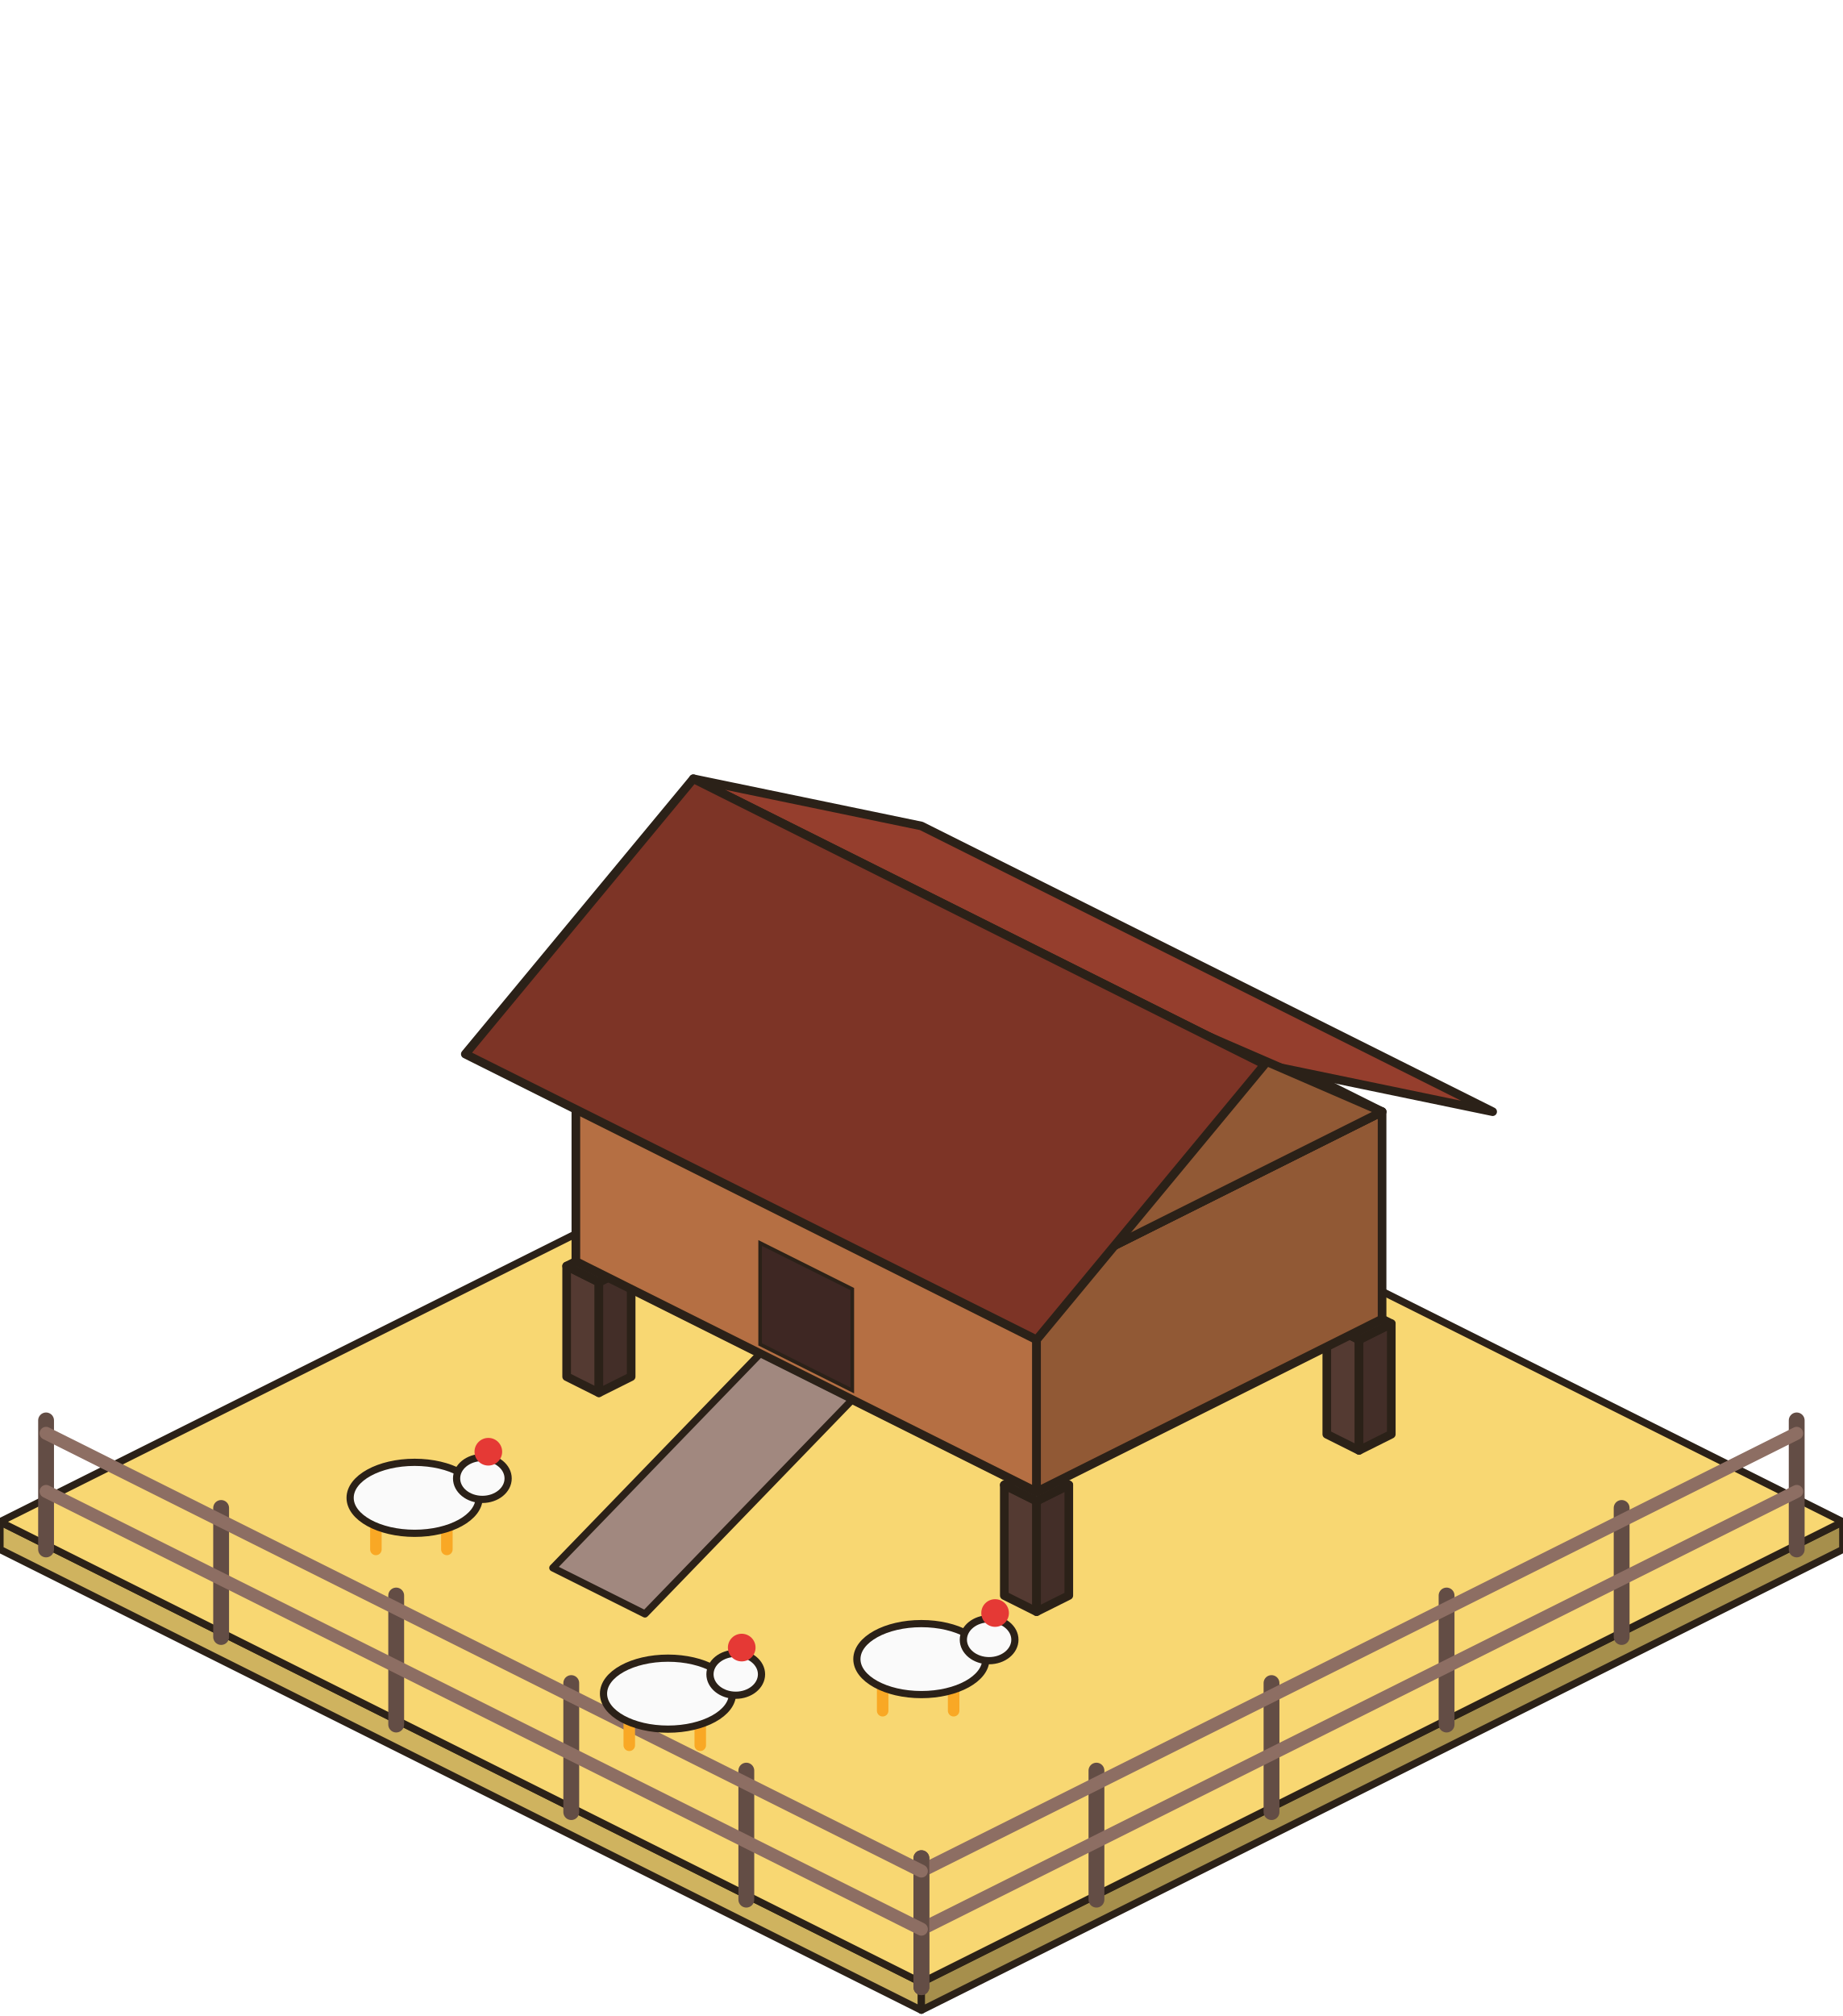
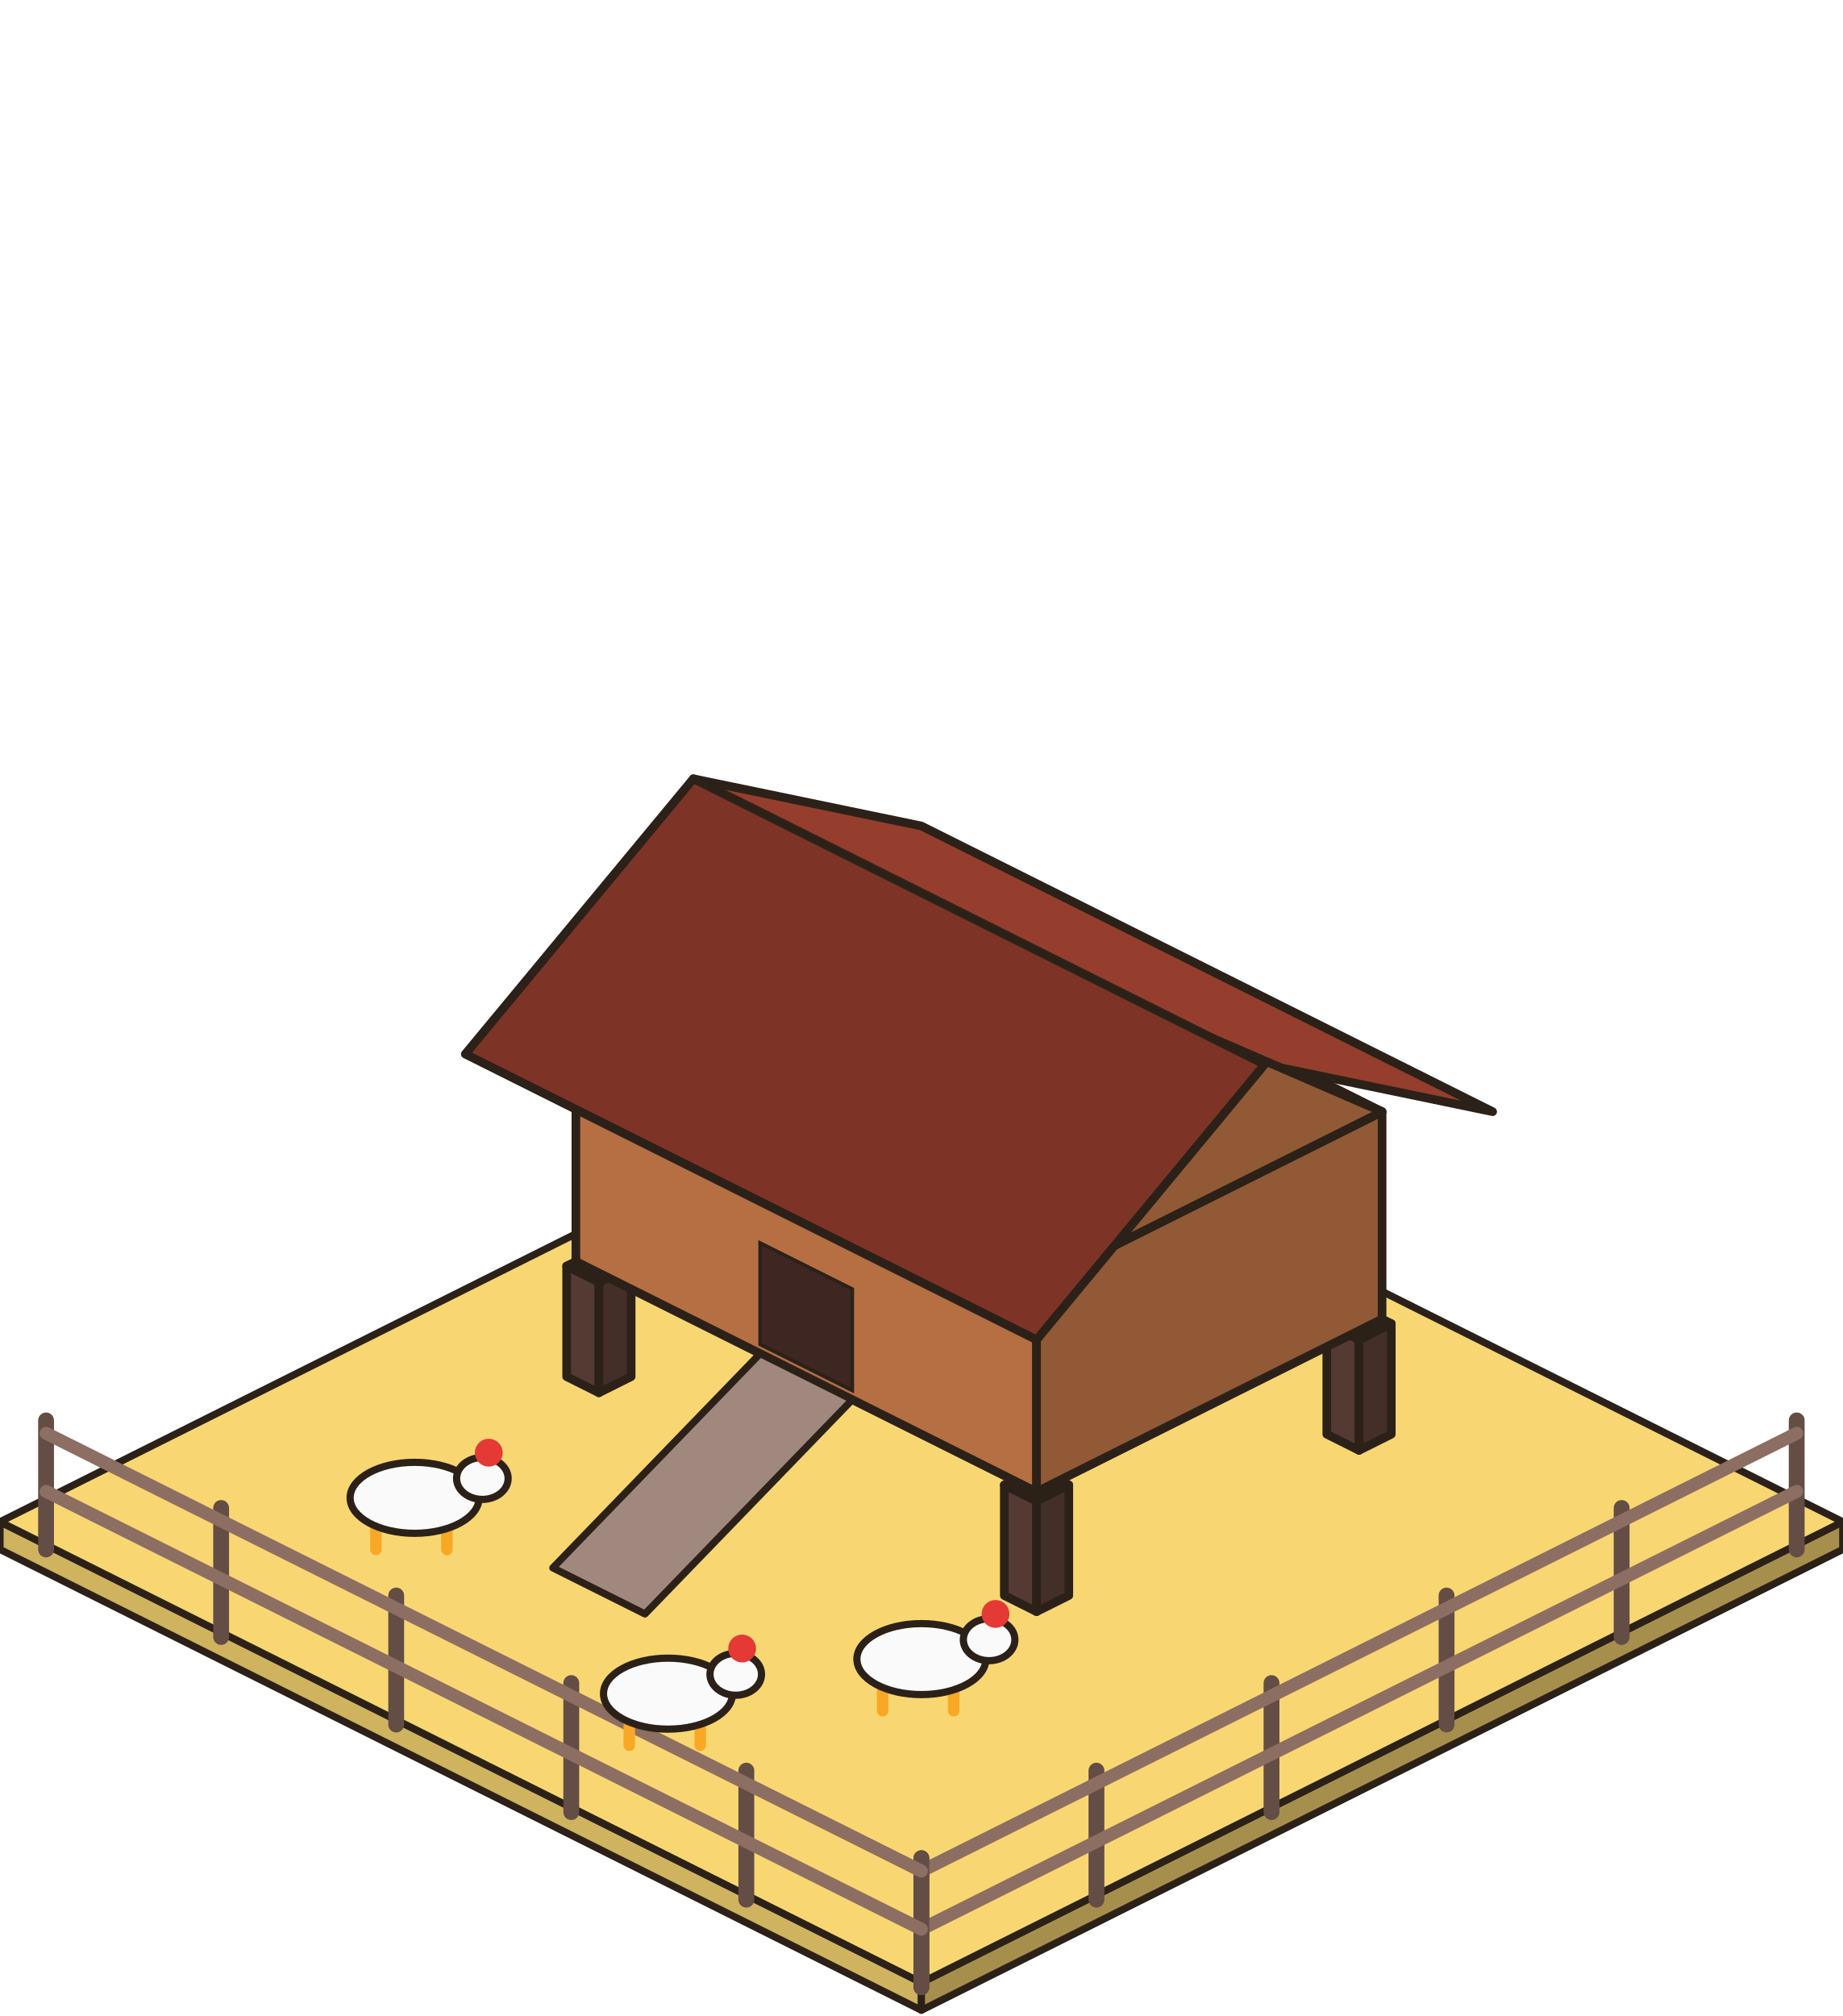
<svg xmlns="http://www.w3.org/2000/svg" viewBox="0 0 256 280" width="512" height="560">
  <polygon points="0.00,215.20 128.00,279.20 128.00,275.36 0.00,211.36" fill="#cfb35f" stroke="#2b2118" stroke-width="1" stroke-linejoin="round" />
  <polygon points="128.00,279.20 256.00,215.20 256.00,211.36 128.00,275.36" fill="#a68f4c" stroke="#2b2118" stroke-width="1" stroke-linejoin="round" />
  <polygon points="128.00,147.36 256.00,211.36 128.00,275.36 0.00,211.36" fill="#f8d772" stroke="#2b2118" stroke-width="1" stroke-linejoin="round" />
  <line x1="249.60" y1="215.20" x2="249.60" y2="197.28" stroke="#634d45" stroke-width="2.2" stroke-linecap="round" />
  <line x1="225.28" y1="227.36" x2="225.28" y2="209.44" stroke="#634d45" stroke-width="2.2" stroke-linecap="round" />
  <line x1="200.96" y1="239.52" x2="200.96" y2="221.60" stroke="#634d45" stroke-width="2.2" stroke-linecap="round" />
  <line x1="176.64" y1="251.68" x2="176.64" y2="233.76" stroke="#634d45" stroke-width="2.2" stroke-linecap="round" />
  <line x1="152.32" y1="263.84" x2="152.32" y2="245.92" stroke="#634d45" stroke-width="2.2" stroke-linecap="round" />
  <line x1="128.00" y1="276.00" x2="128.00" y2="258.08" stroke="#634d45" stroke-width="2.2" stroke-linecap="round" />
  <line x1="249.60" y1="207.14" x2="128.00" y2="267.94" stroke="#8d6e63" stroke-width="1.8" stroke-linecap="round" />
  <line x1="249.60" y1="199.07" x2="128.00" y2="259.87" stroke="#8d6e63" stroke-width="1.8" stroke-linecap="round" />
  <polygon points="78.72,191.20 83.20,193.44 83.20,178.08 78.72,175.84" fill="#543a32" stroke="#2b2118" stroke-width="1.2" stroke-linejoin="round" />
  <polygon points="83.20,193.44 87.68,191.20 87.68,175.84 83.20,178.08" fill="#432e28" stroke="#2b2118" stroke-width="1.2" stroke-linejoin="round" />
  <polygon points="83.20,173.60 87.68,175.84 83.20,178.08 78.72,175.84" fill="#64453b" stroke="#2b2118" stroke-width="1.2" stroke-linejoin="round" />
  <polygon points="139.52,221.60 144.00,223.84 144.00,208.48 139.52,206.24" fill="#543a32" stroke="#2b2118" stroke-width="1.2" stroke-linejoin="round" />
  <polygon points="144.00,223.84 148.48,221.60 148.48,206.24 144.00,208.48" fill="#432e28" stroke="#2b2118" stroke-width="1.2" stroke-linejoin="round" />
  <polygon points="144.00,204.00 148.48,206.24 144.00,208.48 139.52,206.24" fill="#64453b" stroke="#2b2118" stroke-width="1.2" stroke-linejoin="round" />
  <polygon points="184.32,199.20 188.80,201.44 188.80,186.08 184.32,183.84" fill="#543a32" stroke="#2b2118" stroke-width="1.2" stroke-linejoin="round" />
  <polygon points="188.80,201.44 193.28,199.20 193.28,183.84 188.80,186.08" fill="#432e28" stroke="#2b2118" stroke-width="1.2" stroke-linejoin="round" />
  <polygon points="188.80,181.60 193.28,183.84 188.80,186.08 184.32,183.84" fill="#64453b" stroke="#2b2118" stroke-width="1.2" stroke-linejoin="round" />
  <polygon points="80.00,175.20 144.00,207.20 144.00,178.40 80.00,146.40" fill="#b56f43" stroke="#2b2118" stroke-width="1.2" stroke-linejoin="round" />
  <polygon points="144.00,207.20 192.00,183.20 192.00,154.40 144.00,178.40" fill="#915935" stroke="#2b2118" stroke-width="1.2" stroke-linejoin="round" />
  <polygon points="128.00,122.40 192.00,154.40 144.00,178.40 80.00,146.40" fill="#d98550" stroke="#2b2118" stroke-width="1.2" stroke-linejoin="round" />
  <g transform="matrix(64.000,32.000,0.000,-64.000,80.00,175.20)">
    <rect x="0.4" y="0.02" width="0.2" height="0.22" fill="#3e2723" stroke="#2b2118" stroke-width="1" vector-effect="non-scaling-stroke" />
  </g>
  <polygon points="105.60,188.00 118.40,194.40 89.60,224.16 76.80,217.76" fill="#a1887f" stroke="#2b2118" stroke-width="1" stroke-linejoin="round" />
  <polygon points="128.00,114.72 207.36,154.40 175.68,147.84 96.32,108.16" fill="#953e2d" stroke="#2b2118" stroke-width="1.2" stroke-linejoin="round" />
  <polygon points="144.00,178.40 192.00,154.40 168.00,144.00" fill="#915935" stroke="#2b2118" stroke-width="1.2" stroke-linejoin="round" />
  <polygon points="64.64,146.40 144.00,186.08 175.68,147.84 96.32,108.16" fill="#7d3426" stroke="#2b2118" stroke-width="1.2" stroke-linejoin="round" />
  <line x1="6.40" y1="215.20" x2="6.40" y2="197.28" stroke="#634d45" stroke-width="2.2" stroke-linecap="round" />
  <line x1="30.72" y1="227.36" x2="30.72" y2="209.44" stroke="#634d45" stroke-width="2.2" stroke-linecap="round" />
  <line x1="55.04" y1="239.52" x2="55.04" y2="221.60" stroke="#634d45" stroke-width="2.2" stroke-linecap="round" />
  <line x1="79.36" y1="251.68" x2="79.36" y2="233.76" stroke="#634d45" stroke-width="2.2" stroke-linecap="round" />
  <line x1="103.68" y1="263.84" x2="103.68" y2="245.92" stroke="#634d45" stroke-width="2.2" stroke-linecap="round" />
  <line x1="128.00" y1="276.00" x2="128.00" y2="258.08" stroke="#634d45" stroke-width="2.2" stroke-linecap="round" />
  <line x1="6.40" y1="207.14" x2="128.00" y2="267.94" stroke="#8d6e63" stroke-width="1.8" stroke-linecap="round" />
  <line x1="6.40" y1="199.07" x2="128.00" y2="259.87" stroke="#8d6e63" stroke-width="1.8" stroke-linecap="round" />
  <line x1="122.62" y1="232.67" x2="122.62" y2="237.60" stroke="#f9a825" stroke-width="1.6" stroke-linecap="round" />
  <line x1="132.48" y1="232.67" x2="132.48" y2="237.60" stroke="#f9a825" stroke-width="1.6" stroke-linecap="round" />
  <ellipse cx="128.00" cy="230.43" rx="8.96" ry="4.93" fill="#fafafa" stroke="#2b2118" stroke-width="1" />
  <ellipse cx="137.41" cy="227.74" rx="3.58" ry="2.91" fill="#fafafa" stroke="#2b2118" stroke-width="1" />
-   <circle cx="138.24" cy="224.03" r="1.92" fill="#e53935" />
+   <circle cx="138.30" cy="224.16" r="1.93" fill="#e53935" />
  <line x1="52.22" y1="210.27" x2="52.22" y2="215.20" stroke="#f9a825" stroke-width="1.6" stroke-linecap="round" />
  <line x1="62.08" y1="210.27" x2="62.08" y2="215.20" stroke="#f9a825" stroke-width="1.6" stroke-linecap="round" />
  <ellipse cx="57.60" cy="208.03" rx="8.96" ry="4.93" fill="#fafafa" stroke="#2b2118" stroke-width="1" />
  <ellipse cx="67.01" cy="205.34" rx="3.58" ry="2.91" fill="#fafafa" stroke="#2b2118" stroke-width="1" />
-   <circle cx="67.84" cy="201.63" r="1.92" fill="#e53935" />
+   <circle cx="67.90" cy="201.76" r="1.93" fill="#e53935" />
  <line x1="87.42" y1="237.47" x2="87.42" y2="242.40" stroke="#f9a825" stroke-width="1.6" stroke-linecap="round" />
  <line x1="97.28" y1="237.47" x2="97.28" y2="242.40" stroke="#f9a825" stroke-width="1.6" stroke-linecap="round" />
  <ellipse cx="92.80" cy="235.23" rx="8.96" ry="4.93" fill="#fafafa" stroke="#2b2118" stroke-width="1" />
  <ellipse cx="102.21" cy="232.54" rx="3.58" ry="2.91" fill="#fafafa" stroke="#2b2118" stroke-width="1" />
-   <circle cx="103.04" cy="228.83" r="1.92" fill="#e53935" />
+   <circle cx="103.10" cy="228.96" r="1.93" fill="#e53935" />
</svg>
